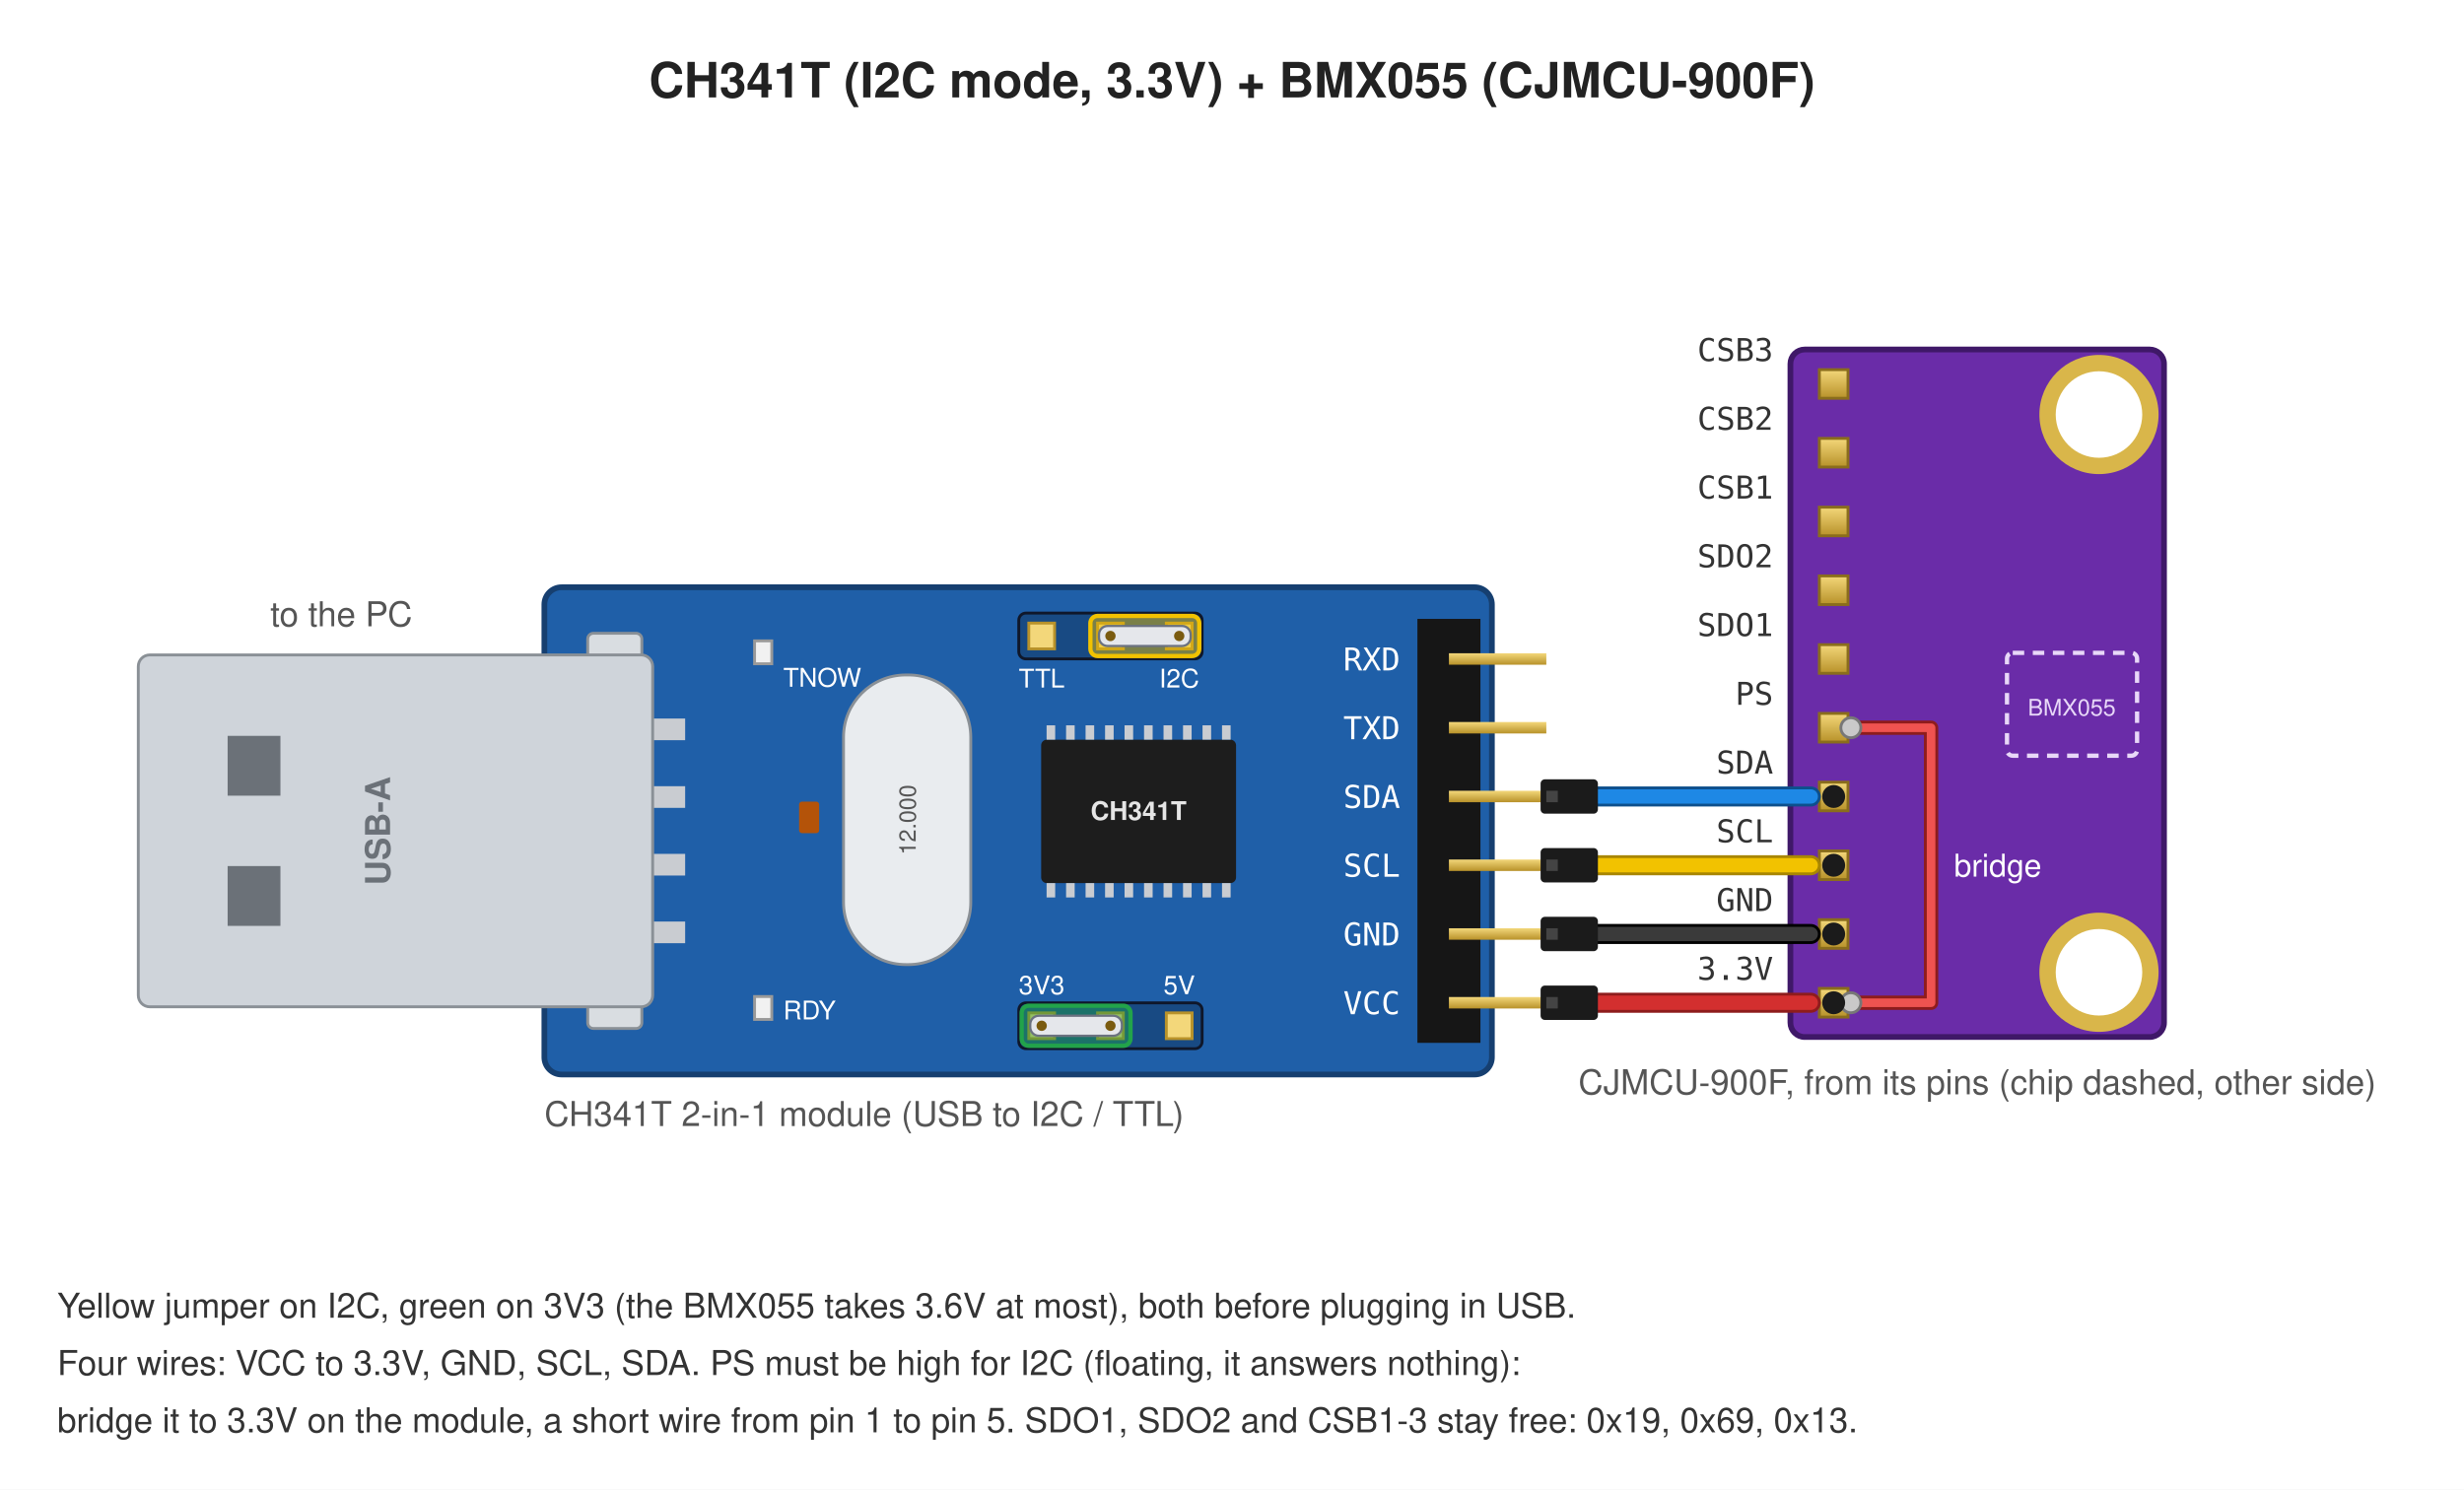
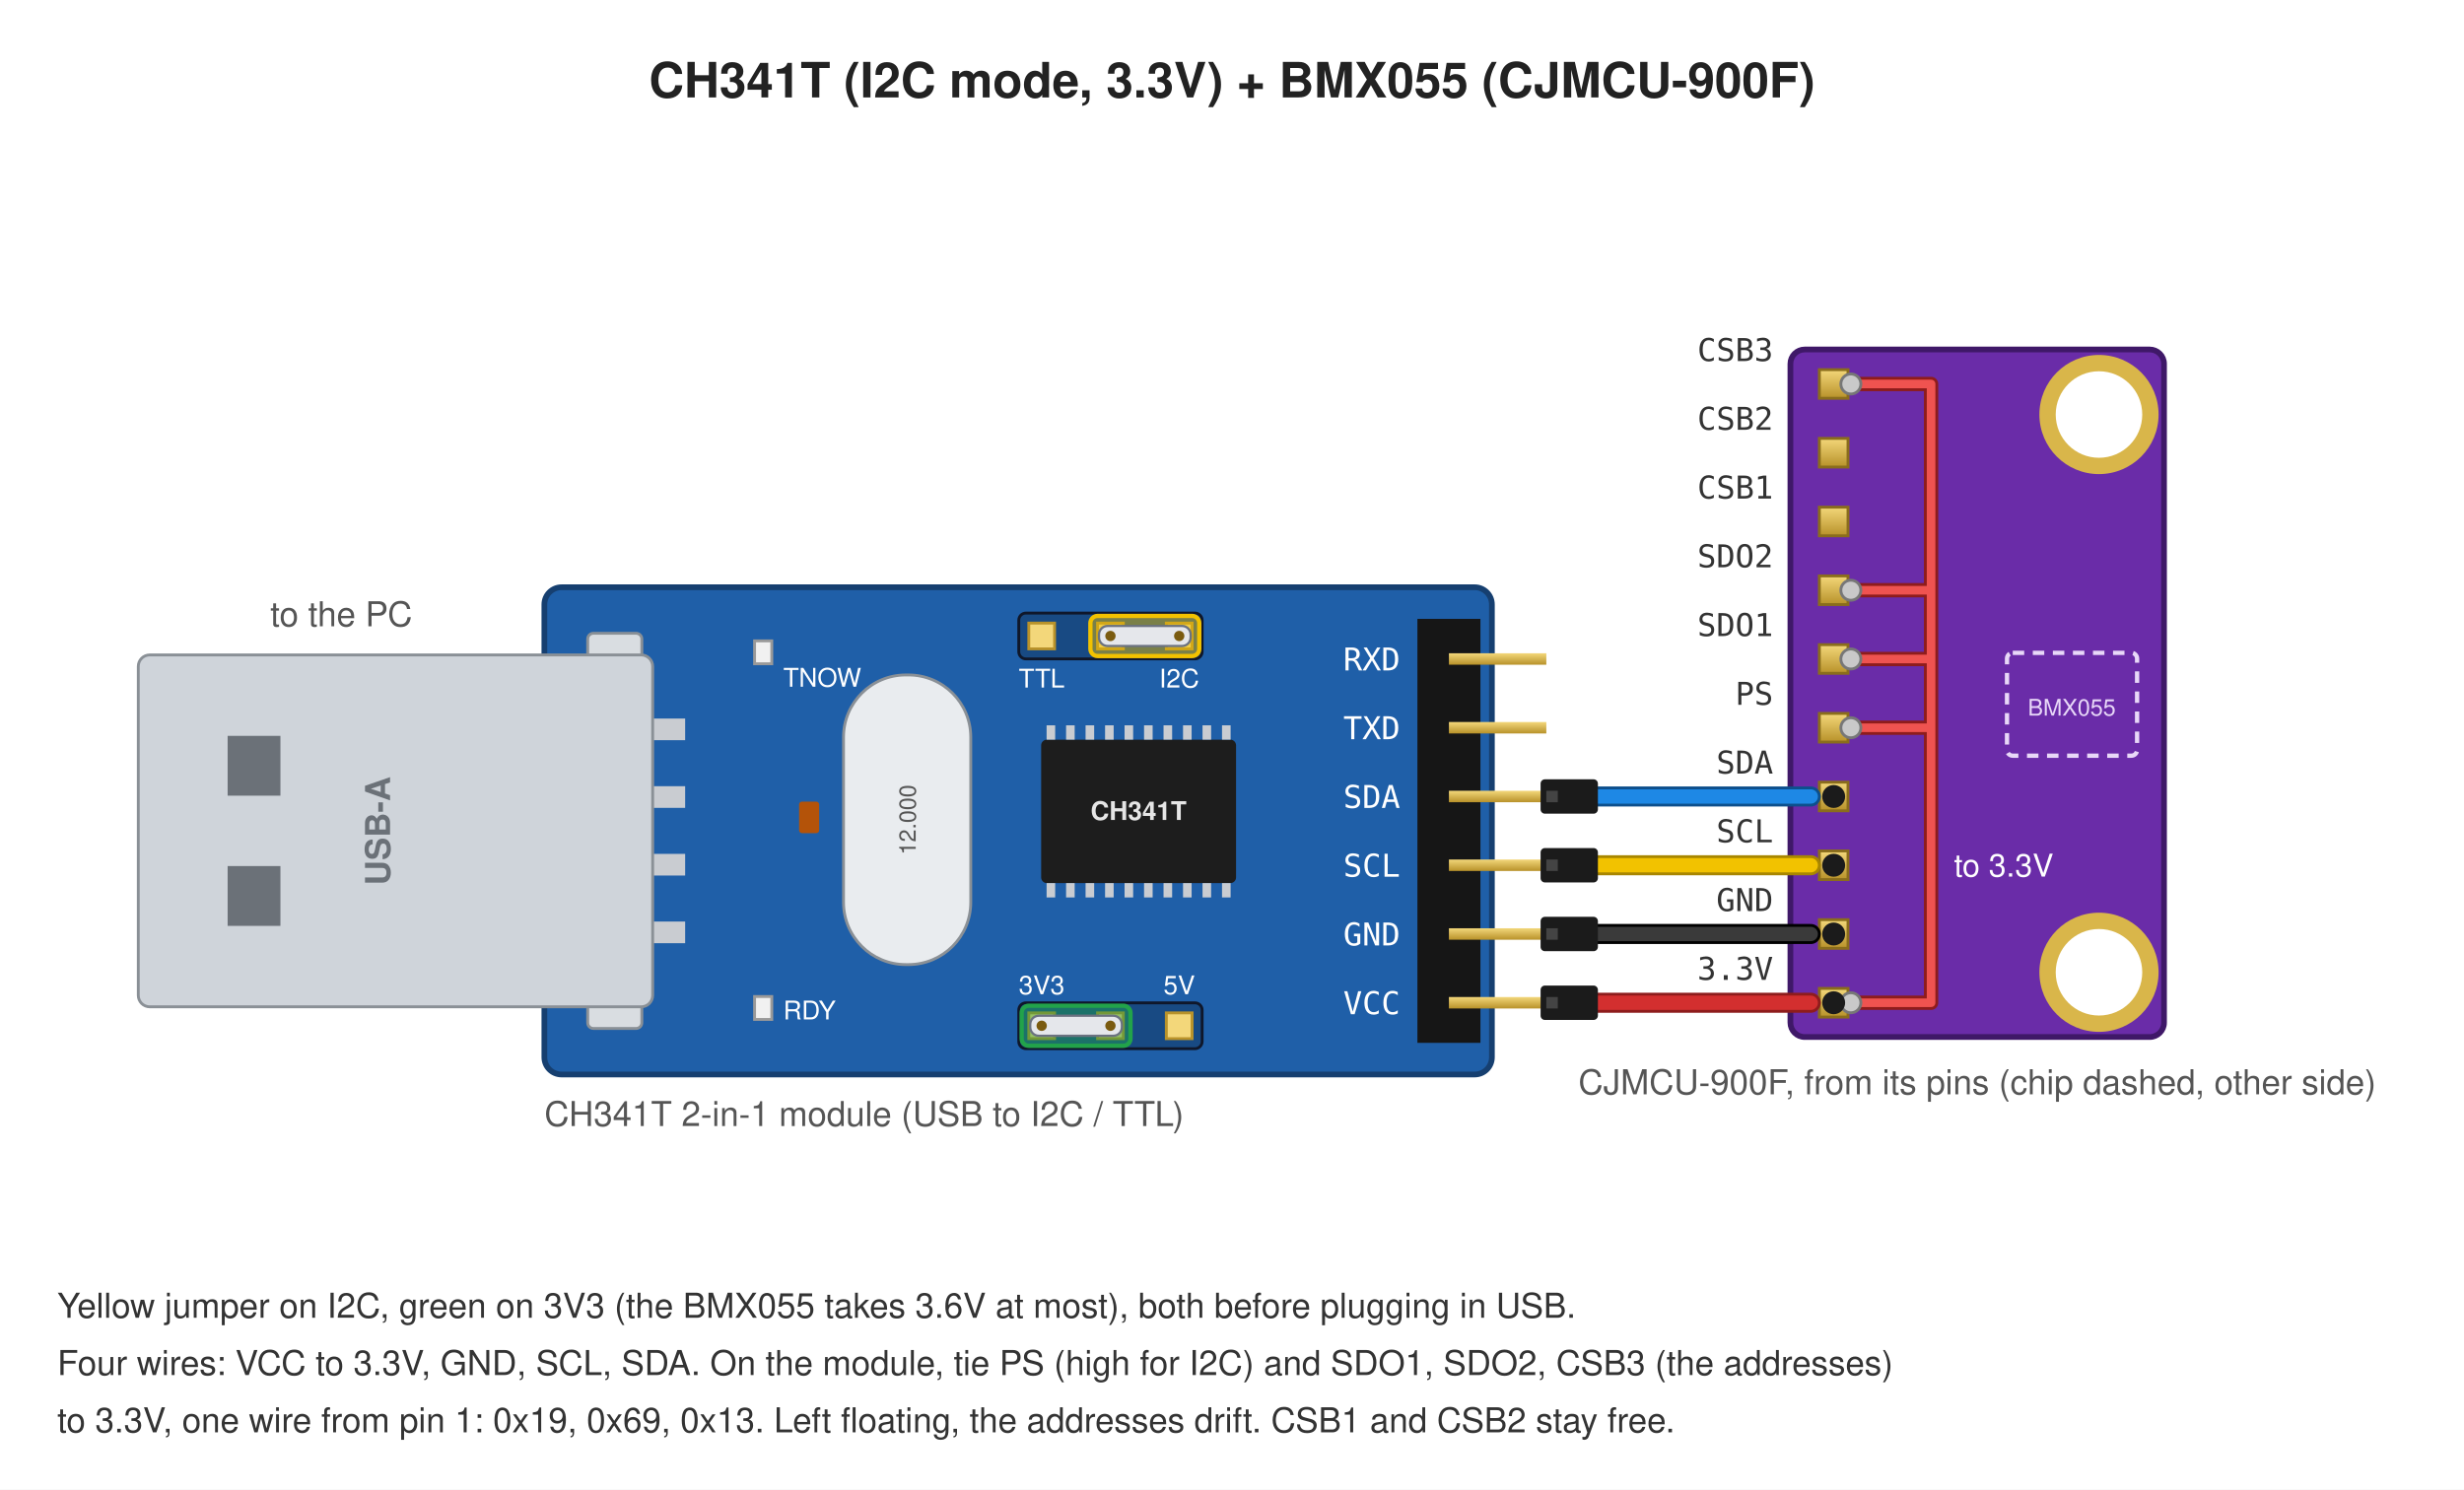
<svg xmlns="http://www.w3.org/2000/svg" viewBox="0 0 860 520" width="860" height="520" font-family="Helvetica, Arial, sans-serif">
  <style>@media (prefers-color-scheme: dark) { .bg { fill-opacity: 0.85 } }</style>
  <defs>
    <linearGradient id="pin" x1="0" y1="0" x2="0" y2="1">
      <stop offset="0" stop-color="#f3d77a" />
      <stop offset="1" stop-color="#b8922a" />
    </linearGradient>
    <g id="dupont">
      <rect x="0" y="-6" width="20" height="12" rx="1.5" fill="#1b1b1b" />
      <rect x="2" y="-2" width="4" height="4" fill="#444" />
    </g>
  </defs>
  <rect class="bg" width="860" height="520" fill="#ffffff" />
  <text x="430.0" y="34" text-anchor="middle" font-size="17" font-weight="bold" fill="#222">CH341T (I2C mode, 3.3V) + BMX055 (CJMCU-900F)</text>
  <text x="119.134" y="218.622" text-anchor="middle" font-size="12" fill="#555">to the PC</text>
  <rect x="190.0" y="205.0" width="330.709" height="170.079" rx="6" fill="#1f5fa8" stroke="#163f70" stroke-width="2" />
  <rect x="205.118" y="221.063" width="18.898" height="9.449" rx="2" fill="#d9dde1" stroke="#8a9096" />
  <rect x="205.118" y="349.567" width="18.898" height="9.449" rx="2" fill="#d9dde1" stroke="#8a9096" />
  <rect x="225.795" y="250.827" width="13.339" height="7.559" fill="#c9ccd1" />
  <rect x="225.795" y="274.449" width="13.339" height="7.559" fill="#c9ccd1" />
  <rect x="225.795" y="298.071" width="13.339" height="7.559" fill="#c9ccd1" />
  <rect x="225.795" y="321.693" width="13.339" height="7.559" fill="#c9ccd1" />
  <rect x="48.268" y="228.622" width="179.528" height="122.835" rx="4" fill="#cfd4da" stroke="#8a9096" />
  <rect x="79.449" y="256.874" width="18.425" height="20.882" fill="#6b7178" />
  <rect x="79.449" y="302.323" width="18.425" height="20.882" fill="#6b7178" />
  <text transform="translate(136.1417 290.0394) rotate(-90)" text-anchor="middle" font-size="12" font-weight="bold" fill="#6b7178">USB-A</text>
  <text x="190.0" y="393.079" font-size="12" fill="#555">CH341T 2-in-1 module (USB to I2C / TTL)</text>
  <rect x="494.709" y="216.039" width="22" height="148.0" fill="#161616" />
  <g fill="url(#pin)">
    <rect x="505.709" y="228.039" width="34.0" height="4" />
    <rect x="505.709" y="252.039" width="34.0" height="4" />
    <rect x="505.709" y="276.039" width="34.0" height="4" />
    <rect x="505.709" y="300.039" width="34.0" height="4" />
    <rect x="505.709" y="324.039" width="34.0" height="4" />
    <rect x="505.709" y="348.039" width="34.0" height="4" />
  </g>
  <g font-size="11" fill="#fff" font-family="Menlo, Consolas, monospace" text-anchor="end">
    <text x="488.709" y="234.039">RXD</text>
    <text x="488.709" y="258.039">TXD</text>
    <text x="488.709" y="282.039">SDA</text>
    <text x="488.709" y="306.039">SCL</text>
    <text x="488.709" y="330.039">GND</text>
    <text x="488.709" y="354.039">VCC</text>
  </g>
  <rect x="363.386" y="258.197" width="68.031" height="50.079" rx="2" fill="#1d1d1d" />
  <rect x="365.287" y="253.197" width="3" height="5" fill="#c9ccd1" />
  <rect x="365.287" y="308.276" width="3" height="5" fill="#c9ccd1" />
  <rect x="372.091" y="253.197" width="3" height="5" fill="#c9ccd1" />
  <rect x="372.091" y="308.276" width="3" height="5" fill="#c9ccd1" />
  <rect x="378.894" y="253.197" width="3" height="5" fill="#c9ccd1" />
  <rect x="378.894" y="308.276" width="3" height="5" fill="#c9ccd1" />
  <rect x="385.697" y="253.197" width="3" height="5" fill="#c9ccd1" />
  <rect x="385.697" y="308.276" width="3" height="5" fill="#c9ccd1" />
  <rect x="392.5" y="253.197" width="3" height="5" fill="#c9ccd1" />
  <rect x="392.5" y="308.276" width="3" height="5" fill="#c9ccd1" />
  <rect x="399.303" y="253.197" width="3" height="5" fill="#c9ccd1" />
  <rect x="399.303" y="308.276" width="3" height="5" fill="#c9ccd1" />
  <rect x="406.106" y="253.197" width="3" height="5" fill="#c9ccd1" />
  <rect x="406.106" y="308.276" width="3" height="5" fill="#c9ccd1" />
  <rect x="412.909" y="253.197" width="3" height="5" fill="#c9ccd1" />
  <rect x="412.909" y="308.276" width="3" height="5" fill="#c9ccd1" />
  <rect x="419.713" y="253.197" width="3" height="5" fill="#c9ccd1" />
  <rect x="419.713" y="308.276" width="3" height="5" fill="#c9ccd1" />
  <rect x="426.516" y="253.197" width="3" height="5" fill="#c9ccd1" />
  <rect x="426.516" y="308.276" width="3" height="5" fill="#c9ccd1" />
  <text x="397.402" y="286.236" text-anchor="middle" font-size="9" font-weight="bold" fill="#e5e5e5">CH341T</text>
  <rect x="294.409" y="235.614" width="44.409" height="101.102" rx="21.732" fill="#e9ecef" stroke="#8a9096" />
  <text transform="translate(319.6142 286.1654) rotate(-90)" text-anchor="middle" font-size="8" fill="#555">12.000</text>
  <rect x="278.906" y="279.835" width="7" height="11" rx="1" fill="#b45309" />
  <rect x="355.575" y="214.008" width="64" height="16" rx="2.5" fill="#000" fill-opacity="0.22" stroke="#0f172a" stroke-width="1" />
  <rect x="407.075" y="217.508" width="9" height="9" fill="#f3d77a" stroke="#b8922a" />
  <rect x="383.075" y="217.508" width="9" height="9" fill="#f3d77a" stroke="#b8922a" />
  <rect x="359.075" y="217.508" width="9" height="9" fill="#f3d77a" stroke="#b8922a" />
  <rect x="380.575" y="215.008" width="38" height="14" rx="2.5" fill="#f2c200" fill-opacity="0.45" stroke="#f2c200" stroke-width="1.5" />
  <rect x="383.575" y="218.508" width="32" height="7" rx="3" fill="#e5e7eb" stroke="#6b7280" stroke-width="0.8" />
  <circle cx="387.575" cy="222.008" r="1.8" fill="#7a5b10" />
  <circle cx="411.575" cy="222.008" r="1.8" fill="#7a5b10" />
  <rect x="355.575" y="350.071" width="64" height="16" rx="2.5" fill="#000" fill-opacity="0.22" stroke="#0f172a" stroke-width="1" />
  <rect x="407.075" y="353.571" width="9" height="9" fill="#f3d77a" stroke="#b8922a" />
  <rect x="383.075" y="353.571" width="9" height="9" fill="#f3d77a" stroke="#b8922a" />
  <rect x="359.075" y="353.571" width="9" height="9" fill="#f3d77a" stroke="#b8922a" />
  <rect x="356.575" y="351.071" width="38" height="14" rx="2.5" fill="#22a34a" fill-opacity="0.45" stroke="#22a34a" stroke-width="1.5" />
  <rect x="359.575" y="354.571" width="32" height="7" rx="3" fill="#e5e7eb" stroke="#6b7280" stroke-width="0.8" />
  <circle cx="363.575" cy="358.071" r="1.8" fill="#7a5b10" />
  <circle cx="387.575" cy="358.071" r="1.8" fill="#7a5b10" />
  <text x="411.575" y="240.008" text-anchor="middle" font-size="9" fill="#fff">I2C</text>
  <text x="363.575" y="240.008" text-anchor="middle" font-size="9" fill="#fff">TTL</text>
  <text x="411.575" y="347.071" text-anchor="middle" font-size="9" fill="#fff">5V</text>
  <text x="363.575" y="347.071" text-anchor="middle" font-size="9" fill="#fff">3V3</text>
  <rect x="263.37" y="223.709" width="6" height="8" fill="#f1f1f1" stroke="#999" />
  <text x="273.37" y="239.709" font-size="9" fill="#fff">TNOW</text>
  <rect x="263.37" y="347.866" width="6" height="8" fill="#f1f1f1" stroke="#999" />
  <text x="273.37" y="355.866" font-size="9" fill="#fff">RDY</text>
  <rect x="624.9" y="122.0" width="130.4" height="240.0" rx="5" fill="#6a2ca8" stroke="#3f1868" stroke-width="2" />
  <circle cx="732.6" cy="144.7" r="20.8" fill="#d9b64a" />
  <circle cx="732.6" cy="144.7" r="15.1" fill="#ffffff" />
  <circle cx="732.6" cy="339.4" r="20.8" fill="#d9b64a" />
  <circle cx="732.6" cy="339.4" r="15.1" fill="#ffffff" />
  <rect x="700.5" y="227.9" width="45.4" height="35.9" rx="2" fill="none" stroke="#e8d8f8" stroke-width="1.5" stroke-dasharray="4 3" />
  <text x="723.1" y="249.8" text-anchor="middle" font-size="8" fill="#e8d8f8">BMX055</text>
  <rect x="635" y="345.039" width="10" height="10" fill="url(#pin)" stroke="#8a6d1c" />
  <rect x="635" y="321.039" width="10" height="10" fill="url(#pin)" stroke="#8a6d1c" />
  <rect x="635" y="297.039" width="10" height="10" fill="url(#pin)" stroke="#8a6d1c" />
  <rect x="635" y="273.039" width="10" height="10" fill="url(#pin)" stroke="#8a6d1c" />
  <rect x="635" y="249.039" width="10" height="10" fill="url(#pin)" stroke="#8a6d1c" />
  <rect x="635" y="225.039" width="10" height="10" fill="url(#pin)" stroke="#8a6d1c" />
  <rect x="635" y="201.039" width="10" height="10" fill="url(#pin)" stroke="#8a6d1c" />
  <rect x="635" y="177.039" width="10" height="10" fill="url(#pin)" stroke="#8a6d1c" />
  <rect x="635" y="153.039" width="10" height="10" fill="url(#pin)" stroke="#8a6d1c" />
  <rect x="635" y="129.039" width="10" height="10" fill="url(#pin)" stroke="#8a6d1c" />
  <g font-size="11" fill="#333" font-family="Menlo, Consolas, monospace">
    <text x="618.9" y="342.039" text-anchor="end">3.3V</text>
    <text x="618.9" y="318.039" text-anchor="end">GND</text>
    <text x="618.9" y="294.039" text-anchor="end">SCL</text>
    <text x="618.9" y="270.039" text-anchor="end">SDA</text>
    <text x="618.9" y="246.039" text-anchor="end">PS</text>
    <text x="618.9" y="222.039" text-anchor="end">SDO1</text>
    <text x="618.9" y="198.039" text-anchor="end">SDO2</text>
    <text x="618.9" y="174.039" text-anchor="end">CSB1</text>
    <text x="618.9" y="150.039" text-anchor="end">CSB2</text>
    <text x="618.9" y="126.039" text-anchor="end">CSB3</text>
  </g>
  <g stroke-linecap="round" stroke-linejoin="round" fill="none">
-     <path d="M646 350.039 H674 V254.039 H646" stroke="#8e1c1c" stroke-width="5" />
-     <path d="M646 350.039 H674 V254.039 H646" stroke="#ef5350" stroke-width="3" />
+     <path d="M646 350.039 H674 V134.039 M674 254.039 H646 M674 230.039 H646 M674 206.039 H646 M674 134.039 H646" stroke="#8e1c1c" stroke-width="5" />
+     <path d="M646 350.039 H674 V134.039 M674 254.039 H646 M674 230.039 H646 M674 206.039 H646 M674 134.039 H646" stroke="#ef5350" stroke-width="3" />
  </g>
  <circle cx="646" cy="350.039" r="3.5" fill="#c9c9c9" stroke="#777" />
  <circle cx="646" cy="254.039" r="3.5" fill="#c9c9c9" stroke="#777" />
-   <text x="682" y="306.0" font-size="11" fill="#ffffff">bridge</text>
+   <circle cx="646" cy="230.039" r="3.5" fill="#c9c9c9" stroke="#777" />
+   <circle cx="646" cy="206.039" r="3.5" fill="#c9c9c9" stroke="#777" />
+   <circle cx="646" cy="134.039" r="3.5" fill="#c9c9c9" stroke="#777" />
+   <text x="682" y="306.0" font-size="11" fill="#ffffff">to 3.3V</text>
  <g stroke-linecap="round" stroke-linejoin="round" fill="none">
    <path d="M557.709 278.039 H632" stroke="#0d4f8c" stroke-width="7" />
    <path d="M557.709 278.039 H632" stroke="#1e88e5" stroke-width="5" />
    <path d="M557.709 302.039 H632" stroke="#a88600" stroke-width="7" />
    <path d="M557.709 302.039 H632" stroke="#f2c200" stroke-width="5" />
    <path d="M557.709 326.039 H632" stroke="#000" stroke-width="7" />
    <path d="M557.709 326.039 H632" stroke="#3a3a3a" stroke-width="5" />
    <path d="M557.709 350.039 H632" stroke="#8e1c1c" stroke-width="7" />
    <path d="M557.709 350.039 H632" stroke="#d32f2f" stroke-width="5" />
  </g>
  <use href="#dupont" x="537.709" y="278.039" />
  <use href="#dupont" x="537.709" y="302.039" />
  <use href="#dupont" x="537.709" y="326.039" />
  <use href="#dupont" x="537.709" y="350.039" />
  <circle cx="640" cy="278.039" r="4" fill="#1b1b1b" />
  <circle cx="640" cy="302.039" r="4" fill="#1b1b1b" />
  <circle cx="640" cy="326.039" r="4" fill="#1b1b1b" />
  <circle cx="640" cy="350.039" r="4" fill="#1b1b1b" />
  <text x="690.1" y="382.0" text-anchor="middle" font-size="12" fill="#555">CJMCU-900F, from its pins (chip dashed, other side)</text>
  <g font-size="12" fill="#333">
    <text x="20" y="460">Yellow jumper on I2C, green on 3V3 (the BMX055 takes 3.6V at most), both before plugging in USB.</text>
-     <text x="20" y="480">Four wires: VCC to 3.3V, GND, SCL, SDA. PS must be high for I2C (floating, it answers nothing):</text>
-     <text x="20" y="500">bridge it to 3.3V on the module, a short wire from pin 1 to pin 5. SDO1, SDO2 and CSB1-3 stay free: 0x19, 0x69, 0x13.</text>
+     <text x="20" y="480">Four wires: VCC to 3.3V, GND, SCL, SDA. On the module, tie PS (high for I2C) and SDO1, SDO2, CSB3 (the addresses)</text>
+     <text x="20" y="500">to 3.3V, one wire from pin 1: 0x19, 0x69, 0x13. Left floating, the addresses drift. CSB1 and CSB2 stay free.</text>
  </g>
</svg>
